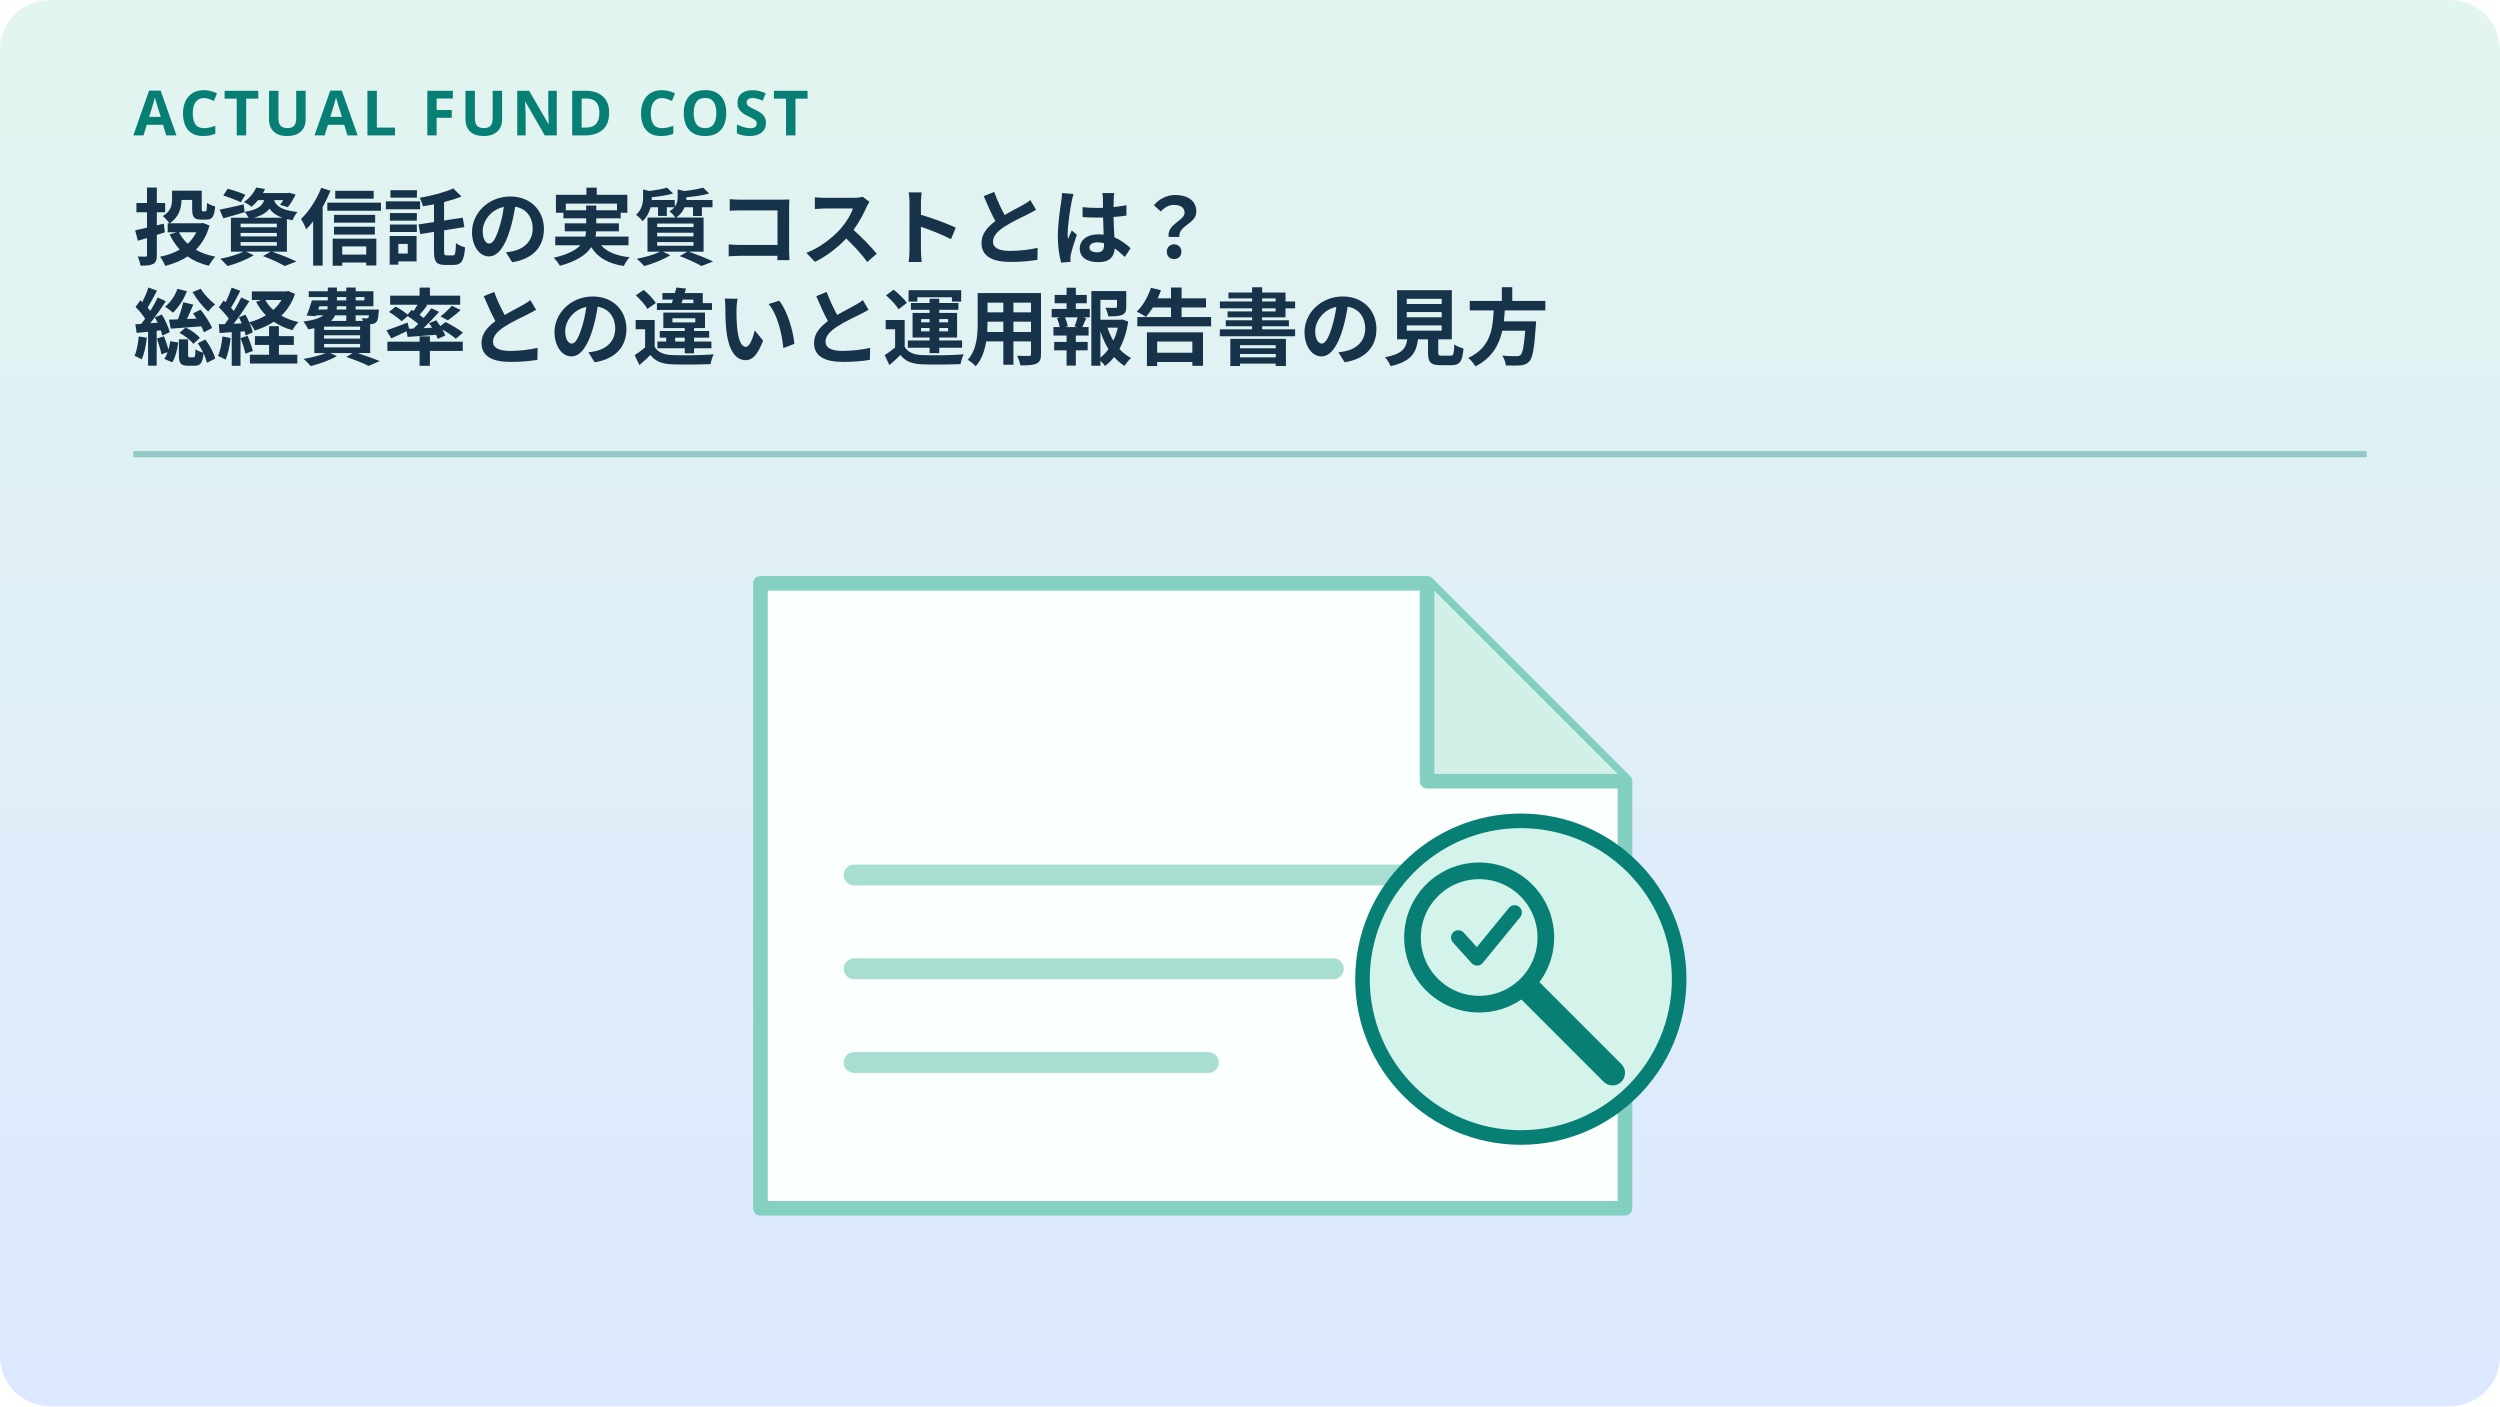
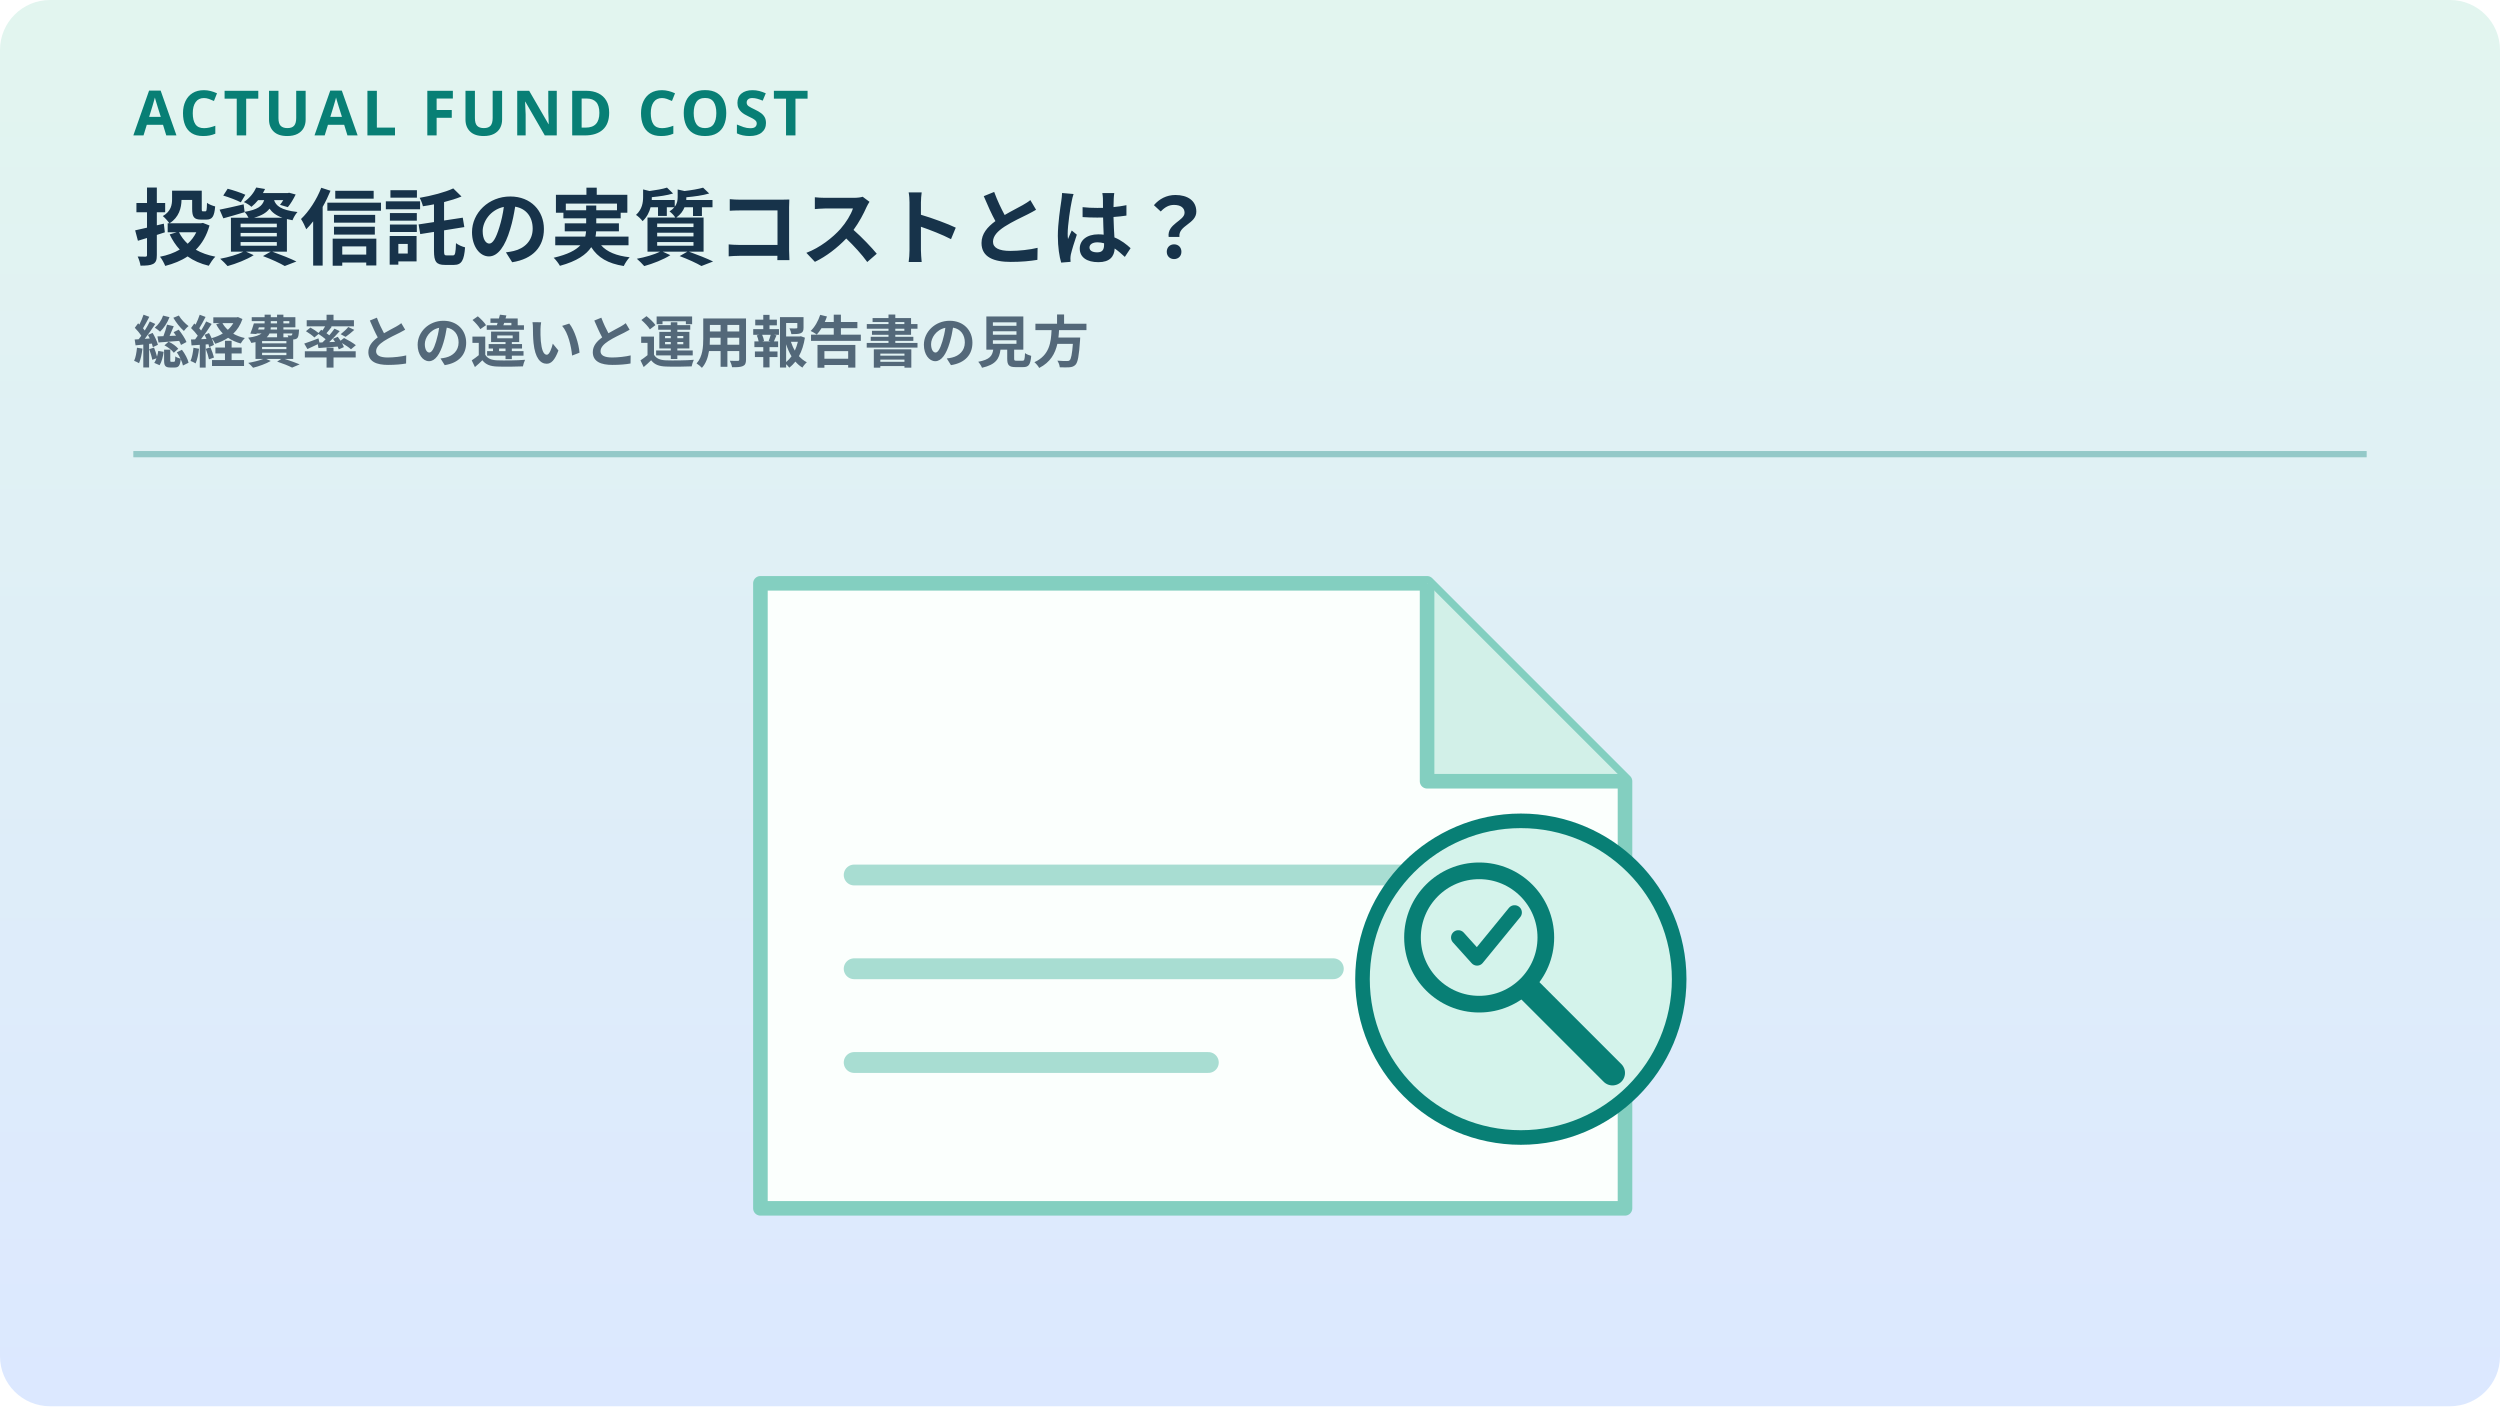
<svg xmlns="http://www.w3.org/2000/svg" width="1200" height="675" viewBox="0 0 1200 675" role="img" aria-label="投資信託の実質コストとは？総経費率との違いと運用報告書の見方">
  <defs>
    <linearGradient id="bg" x1="0" y1="0" x2="0" y2="1">
      <stop stop-color="#e2f5ef" />
      <stop offset="1" stop-color="#dce8ff" />
    </linearGradient>
  </defs>
  <rect width="1200" height="675" rx="24" fill="url(#bg)" />
  <text x="64" y="65" font-family="sans-serif" font-size="30" font-weight="700" letter-spacing="2" fill="#087f75">ACTUAL FUND COST</text>
-   <text x="64" y="124" font-family="sans-serif" font-size="40" font-weight="800" fill="#17334a">
-     <tspan x="64" dy="0">投資信託の実質コストとは？</tspan>
-     <tspan x="64" dy="48">総経費率との違いと運用報告書の見方</tspan>
-   </text>
+   <text x="64" y="124" font-family="sans-serif" font-size="40" font-weight="800" fill="#17334a">投資信託の実質コストとは？</text>
+   <text x="64" y="174" font-family="sans-serif" font-size="27" font-weight="700" fill="#536879">総経費率との違いと運用報告書の見方</text>
  <path d="M64 218H1136" stroke="#087f75" stroke-opacity=".35" stroke-width="3" />
  <g stroke-linejoin="round">
    <path d="M365 280h320l95 95v205H365Z" fill="#fbfffd" stroke="#83cfc0" stroke-width="7" />
    <path d="M685 280v95h95" fill="#d2f0e8" stroke="#83cfc0" stroke-width="7" />
    <path d="M410 420h270M410 465h230M410 510h170" stroke="#a8ddd2" stroke-width="10" stroke-linecap="round" />
    <circle cx="730" cy="470" r="76" fill="#d4f3eb" stroke="#087f75" stroke-width="7" />
    <circle cx="710" cy="450" r="32" fill="none" stroke="#087f75" stroke-width="8" />
    <path d="M734 475l40 40" stroke="#087f75" stroke-width="12" stroke-linecap="round" />
    <path d="M700 450l9 10 18-22" fill="none" stroke="#087f75" stroke-width="7" stroke-linecap="round" />
  </g>
</svg>
